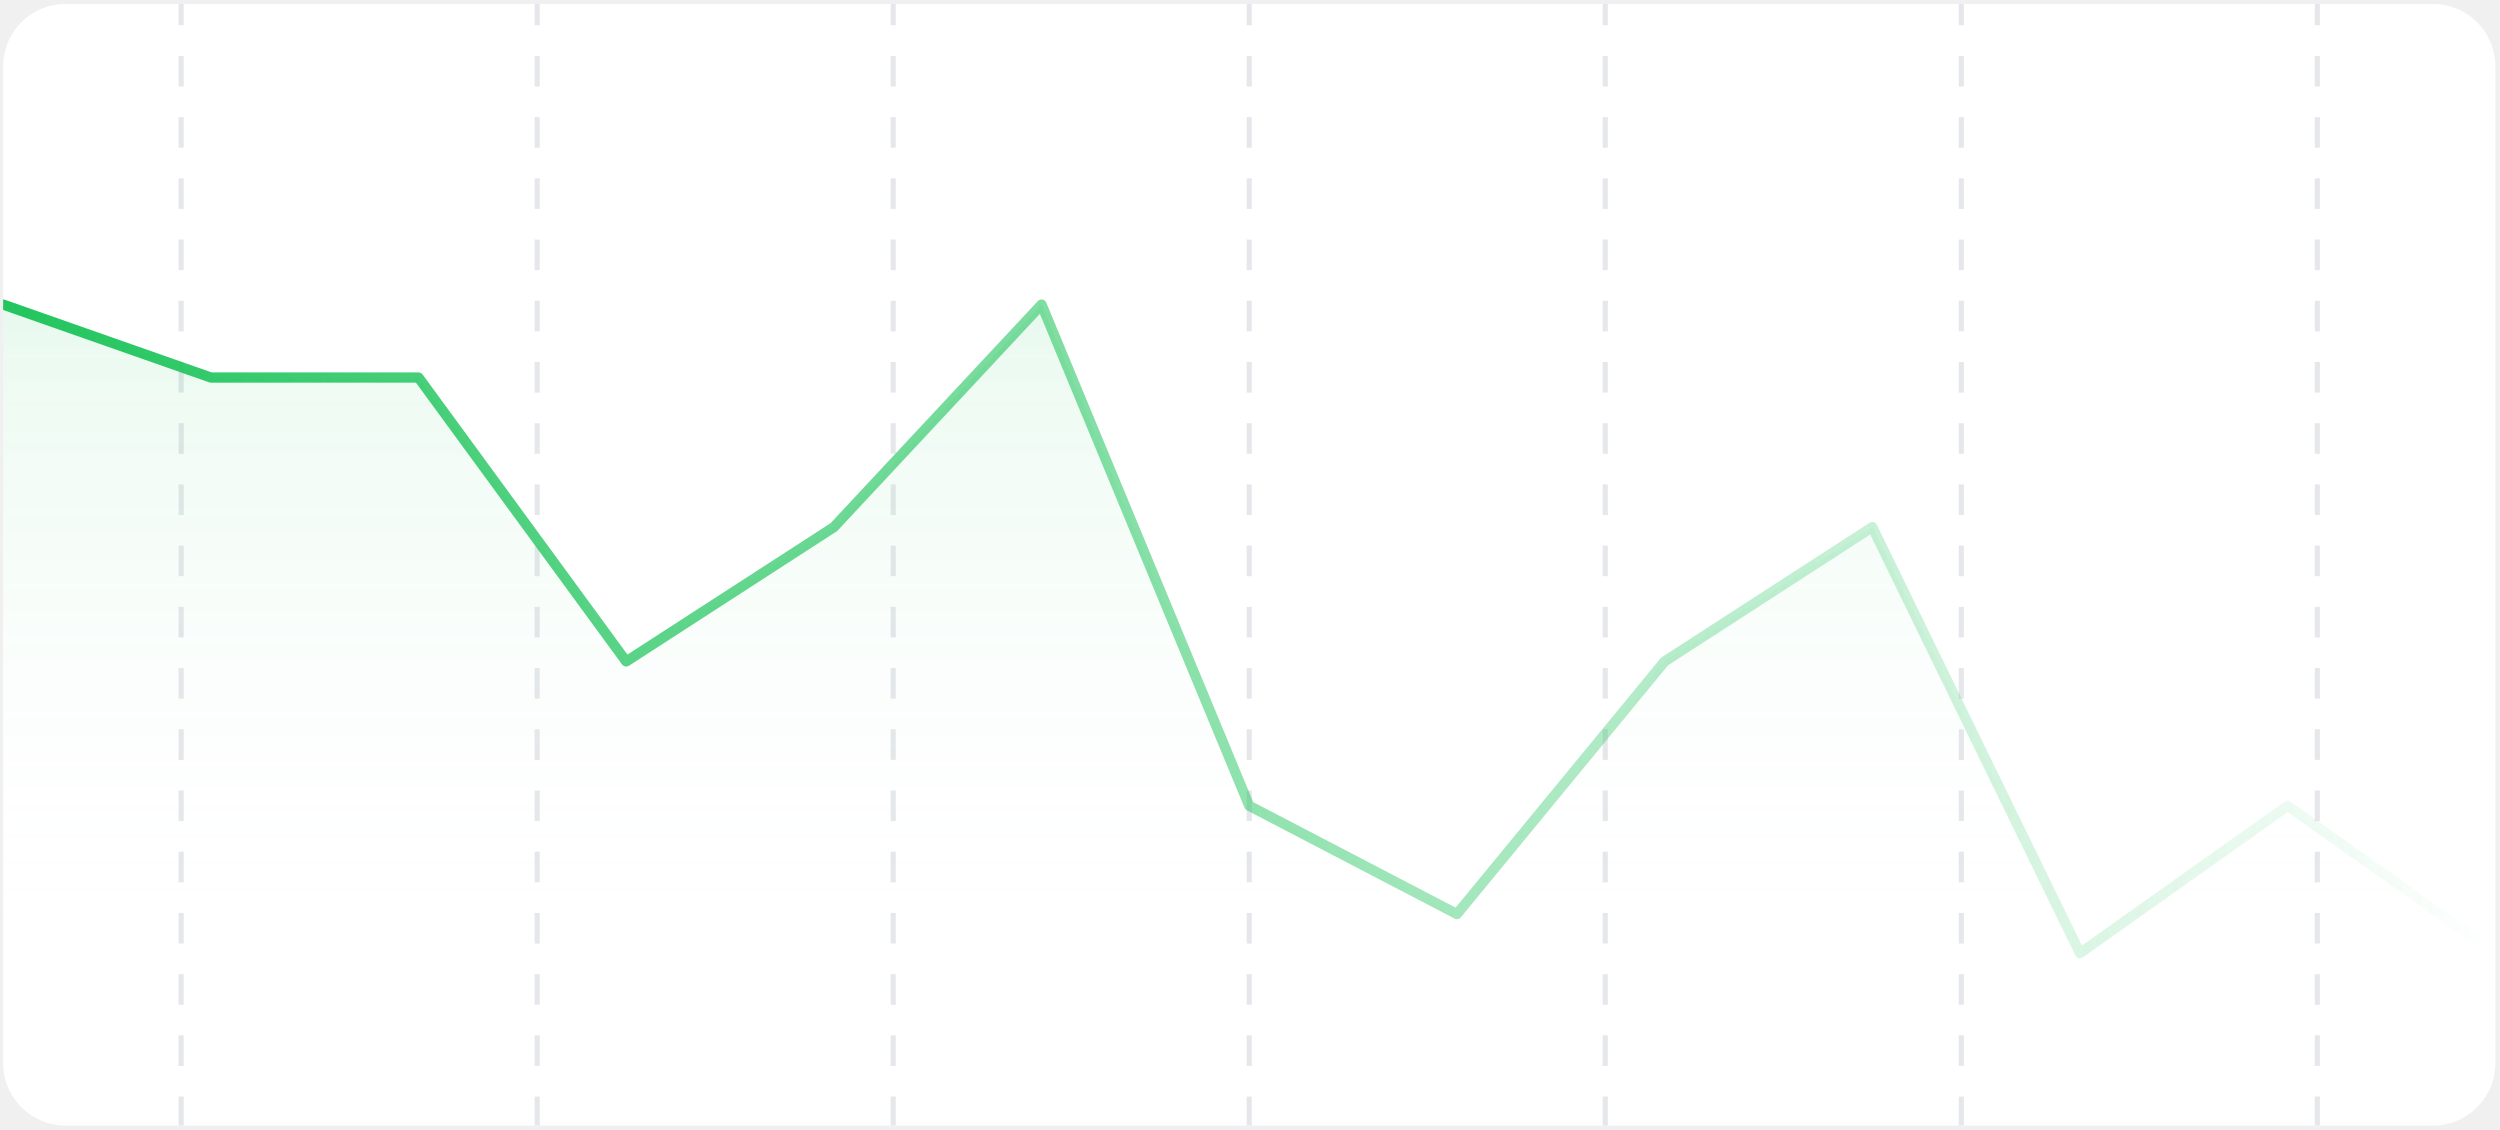
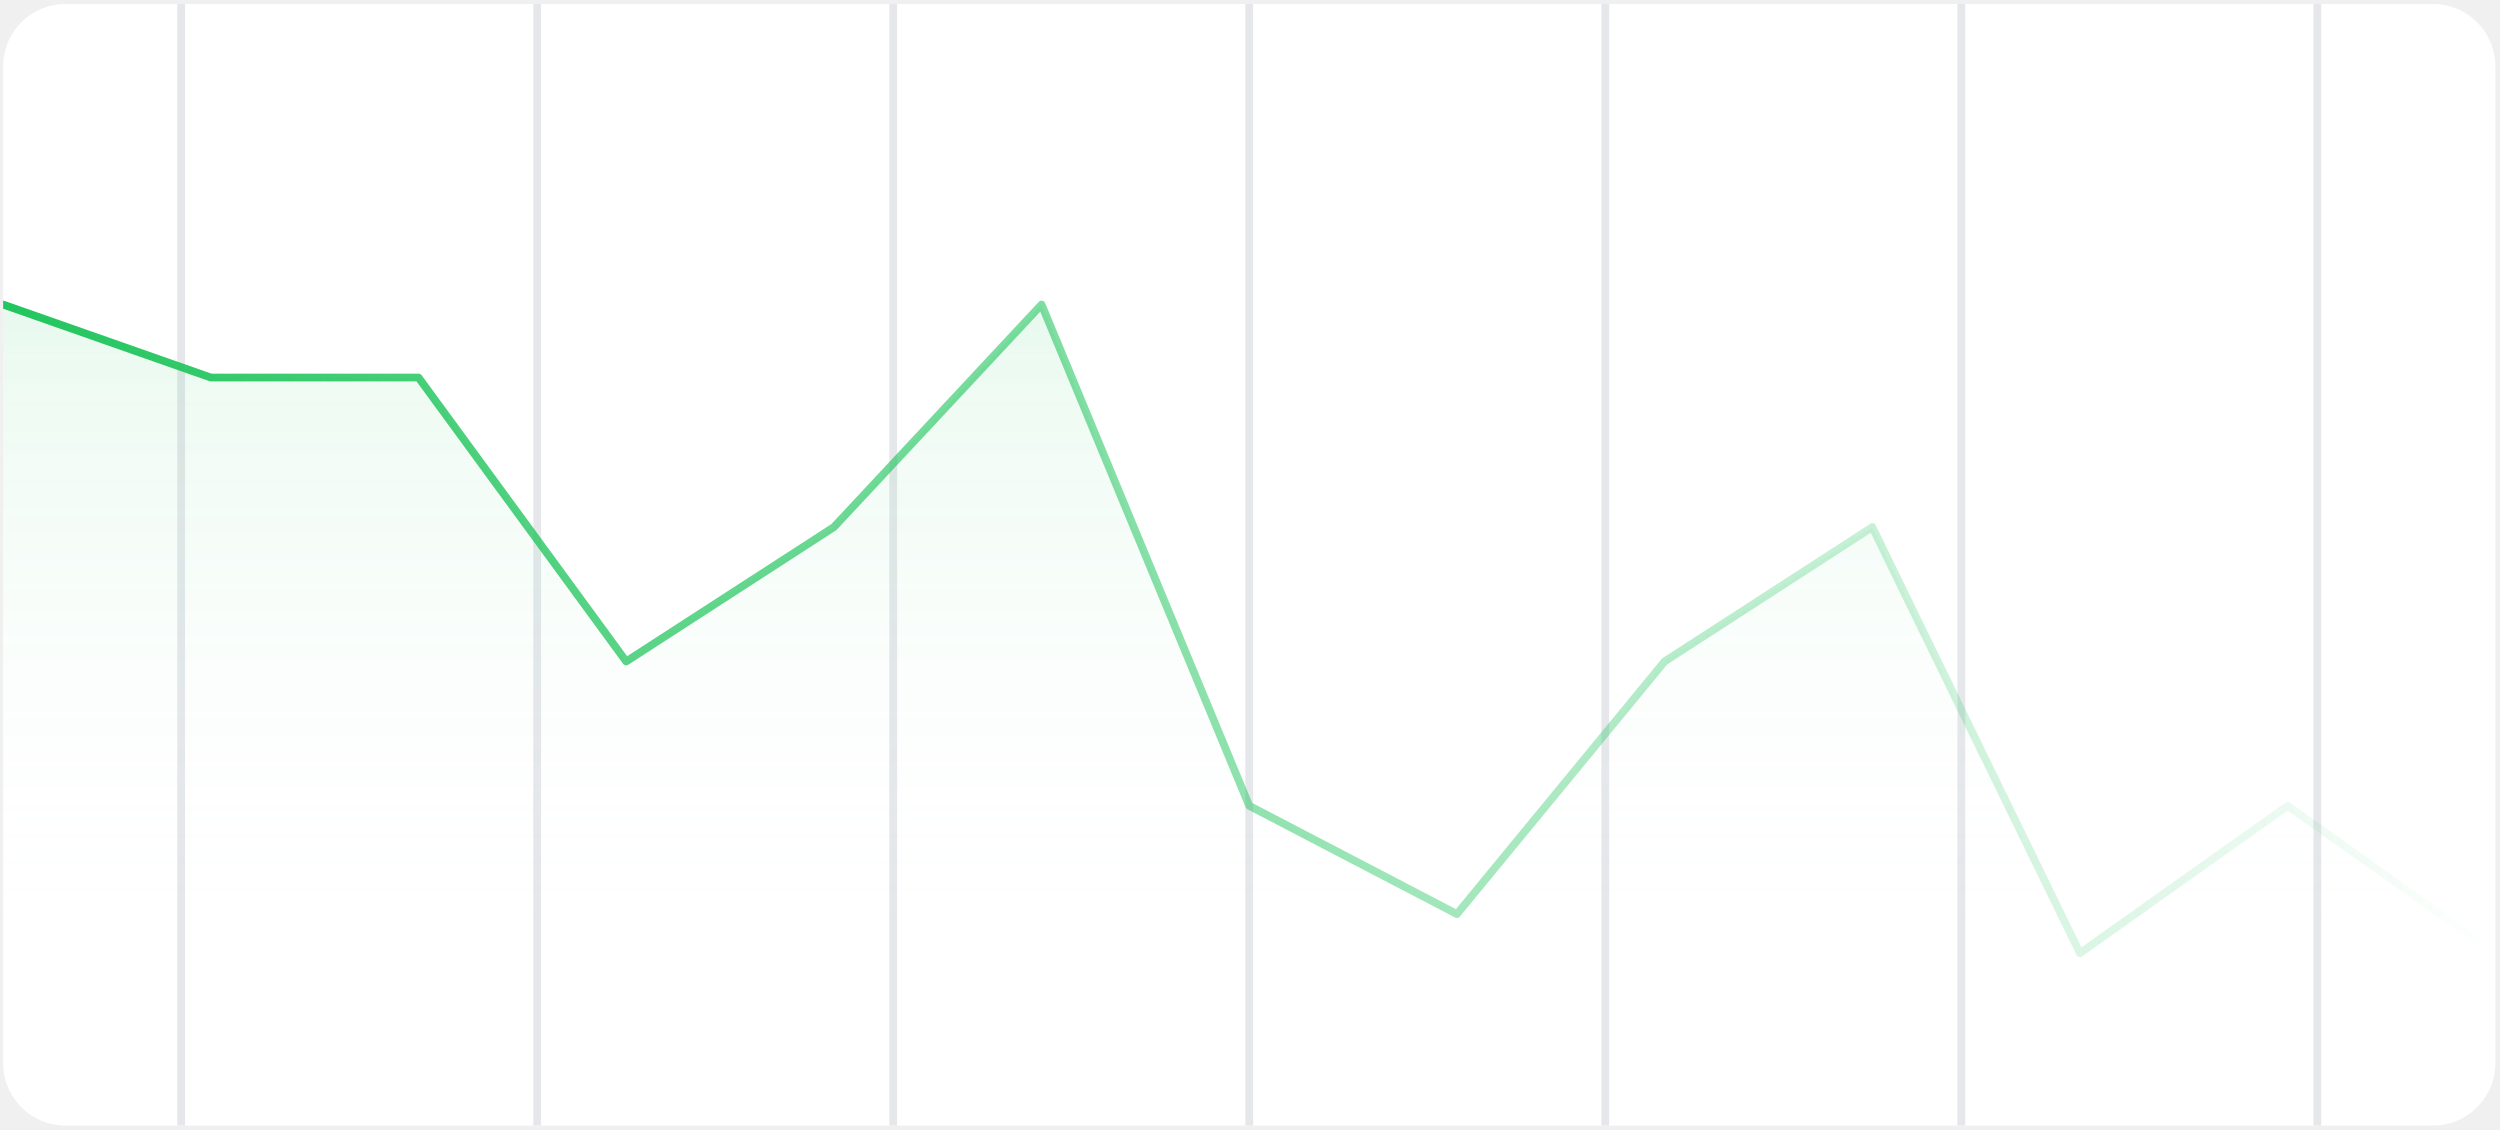
<svg xmlns="http://www.w3.org/2000/svg" width="321" height="145" viewBox="0 0 321 145" fill="none">
  <g clip-path="url(#clip0_4509_15389)">
    <rect x="0.402" y="0.516" width="320" height="144" rx="8" fill="white" />
-     <path d="M23.26 -16.402V161.959" stroke="#E5E7EB" stroke-width="0.656" stroke-dasharray="3.93 3.93" />
-     <path d="M68.974 -16.402V161.959" stroke="#E5E7EB" stroke-width="0.656" stroke-dasharray="3.93 3.93" />
-     <path d="M114.688 -16.402V161.959" stroke="#E5E7EB" stroke-width="0.656" stroke-dasharray="3.93 3.93" />
-     <path d="M160.402 -16.402V161.959" stroke="#E5E7EB" stroke-width="0.656" stroke-dasharray="3.93 3.93" />
-     <path d="M206.116 -16.402V161.959" stroke="#E5E7EB" stroke-width="0.656" stroke-dasharray="3.93 3.93" />
-     <path d="M251.831 -16.402V161.959" stroke="#E5E7EB" stroke-width="0.656" stroke-dasharray="3.93 3.93" />
-     <path d="M297.545 -16.402V161.959" stroke="#E5E7EB" stroke-width="0.656" stroke-dasharray="3.93 3.93" />
+     <path d="M23.26 -16.402V161.959" stroke="#E5E7EB" strokeWidth="0.656" strokeDasharray="3.93 3.93" />
+     <path d="M68.974 -16.402V161.959" stroke="#E5E7EB" strokeWidth="0.656" strokeDasharray="3.93 3.93" />
+     <path d="M114.688 -16.402V161.959" stroke="#E5E7EB" strokeWidth="0.656" strokeDasharray="3.93 3.93" />
+     <path d="M160.402 -16.402V161.959" stroke="#E5E7EB" strokeWidth="0.656" strokeDasharray="3.93 3.93" />
+     <path d="M206.116 -16.402V161.959" stroke="#E5E7EB" strokeWidth="0.656" strokeDasharray="3.93 3.93" />
+     <path d="M251.831 -16.402V161.959" stroke="#E5E7EB" strokeWidth="0.656" strokeDasharray="3.93 3.93" />
+     <path d="M297.545 -16.402V161.959" stroke="#E5E7EB" strokeWidth="0.656" strokeDasharray="3.93 3.93" />
    <path d="M320.402 122.385L293.736 103.464L267.069 122.385L240.402 67.681L213.736 84.929L187.069 117.365L160.402 103.464L133.736 39.106L107.069 67.681L80.402 84.929L53.736 48.475H27.069L0.402 39.106V122.385H267.069H320.402Z" fill="url(#paint0_linear_4509_15389)" />
-     <path d="M320.402 122.385L293.736 103.464L267.069 122.385L240.402 67.681L213.736 84.929L187.069 117.365L160.402 103.464L133.736 39.106L107.069 67.681L80.402 84.929L53.736 48.475H27.069L0.402 39.106" stroke="url(#paint1_linear_4509_15389)" stroke-width="1.311" stroke-linecap="round" stroke-linejoin="round" />
+     <path d="M320.402 122.385L293.736 103.464L267.069 122.385L240.402 67.681L213.736 84.929L187.069 117.365L160.402 103.464L133.736 39.106L107.069 67.681L80.402 84.929L53.736 48.475H27.069L0.402 39.106" stroke="url(#paint1_linear_4509_15389)" strokeWidth="1.311" stroke-linecap="round" stroke-linejoin="round" />
  </g>
  <defs>
    <linearGradient id="paint0_linear_4509_15389" x1="160.402" y1="39.106" x2="160.402" y2="122.385" gradientUnits="userSpaceOnUse">
      <stop stop-color="#22C55E" stop-opacity="0.1" />
      <stop offset="1" stop-color="white" stop-opacity="0" />
    </linearGradient>
    <linearGradient id="paint1_linear_4509_15389" x1="320.402" y1="80.746" x2="0.402" y2="80.746" gradientUnits="userSpaceOnUse">
      <stop stop-color="#22C55E" stop-opacity="0" />
      <stop offset="1" stop-color="#22C55E" />
    </linearGradient>
    <clipPath id="clip0_4509_15389">
      <rect x="0.402" y="0.516" width="320" height="144" rx="8" fill="white" />
    </clipPath>
  </defs>
</svg>
